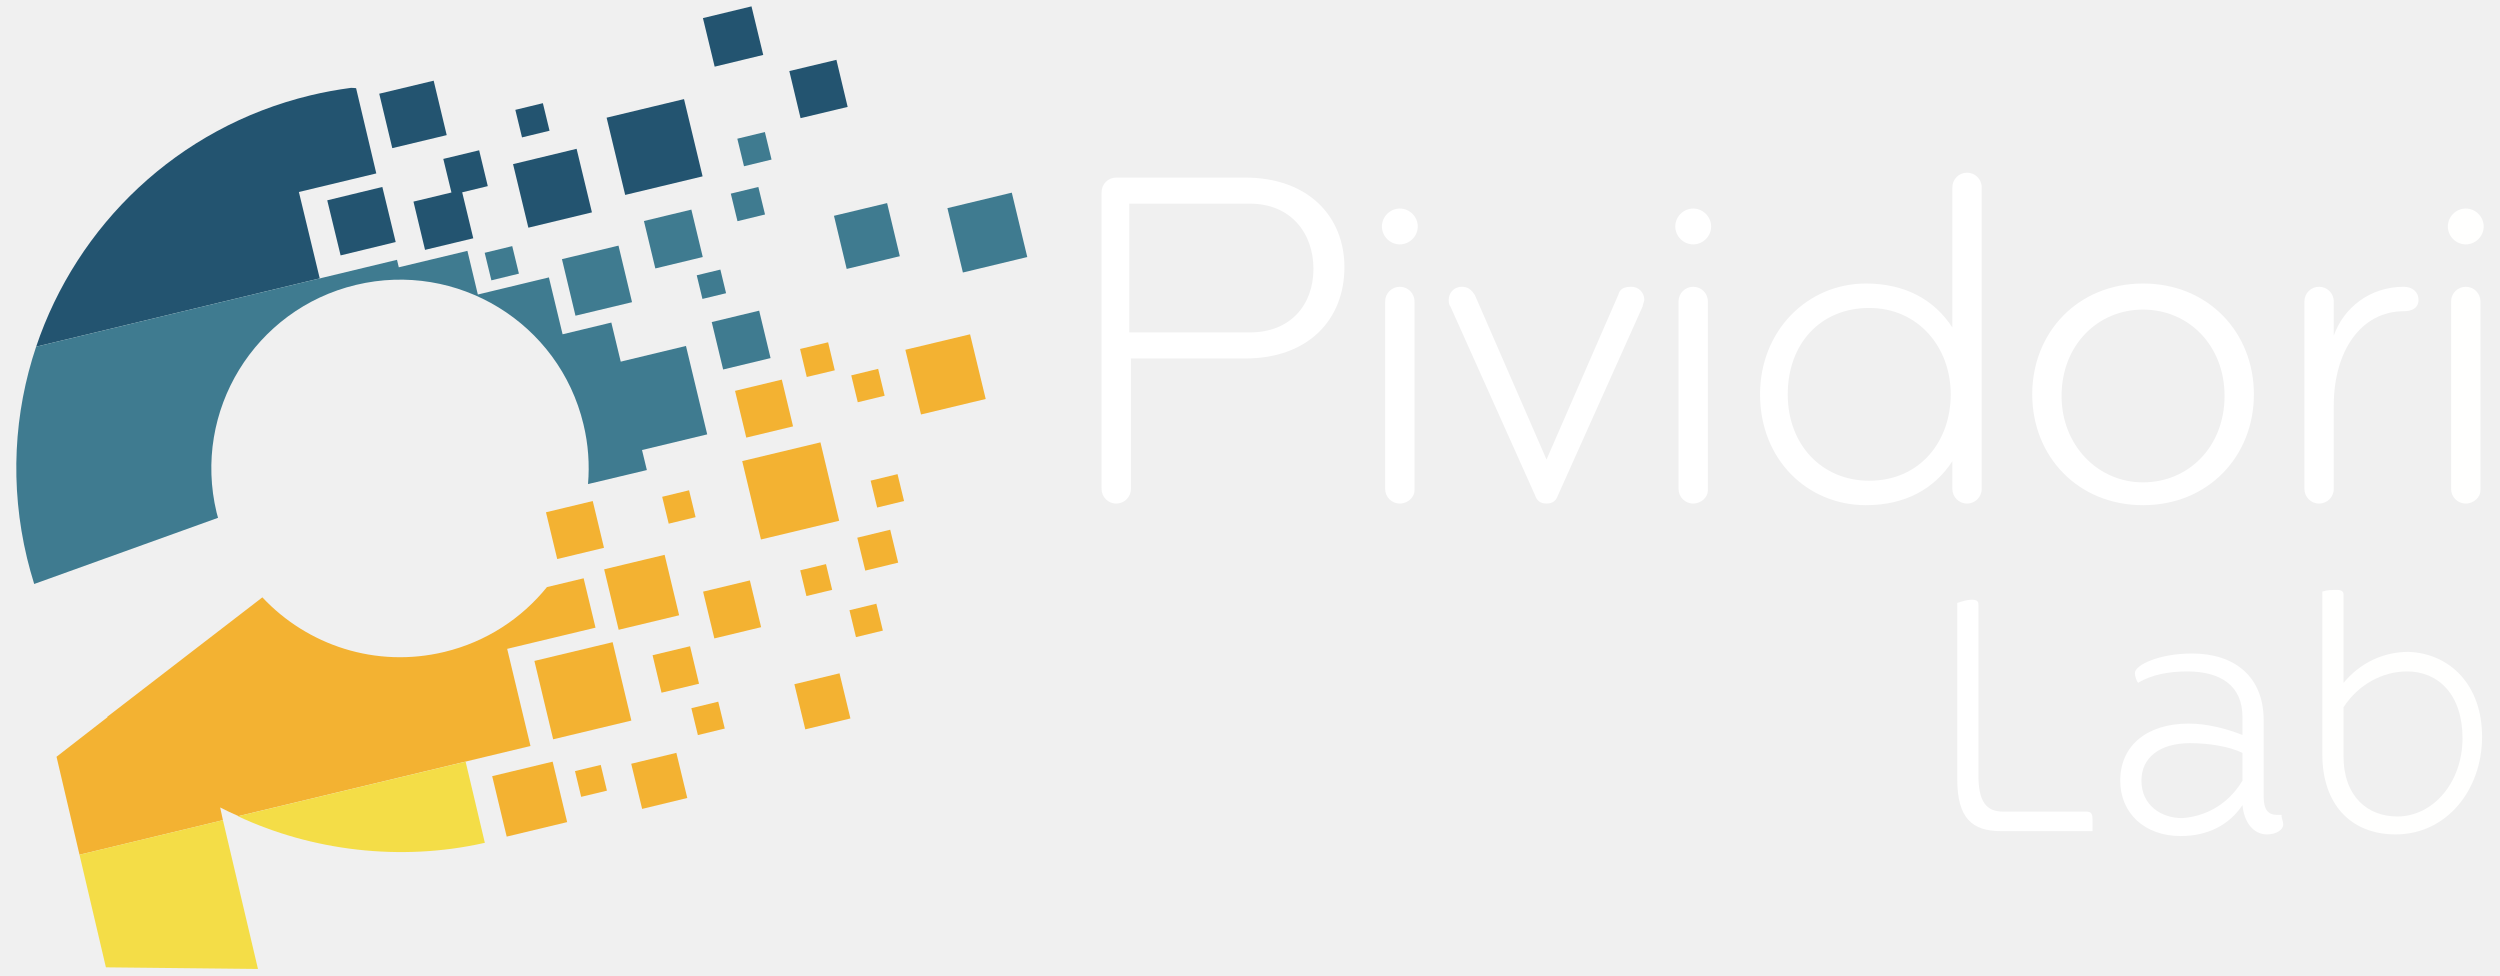
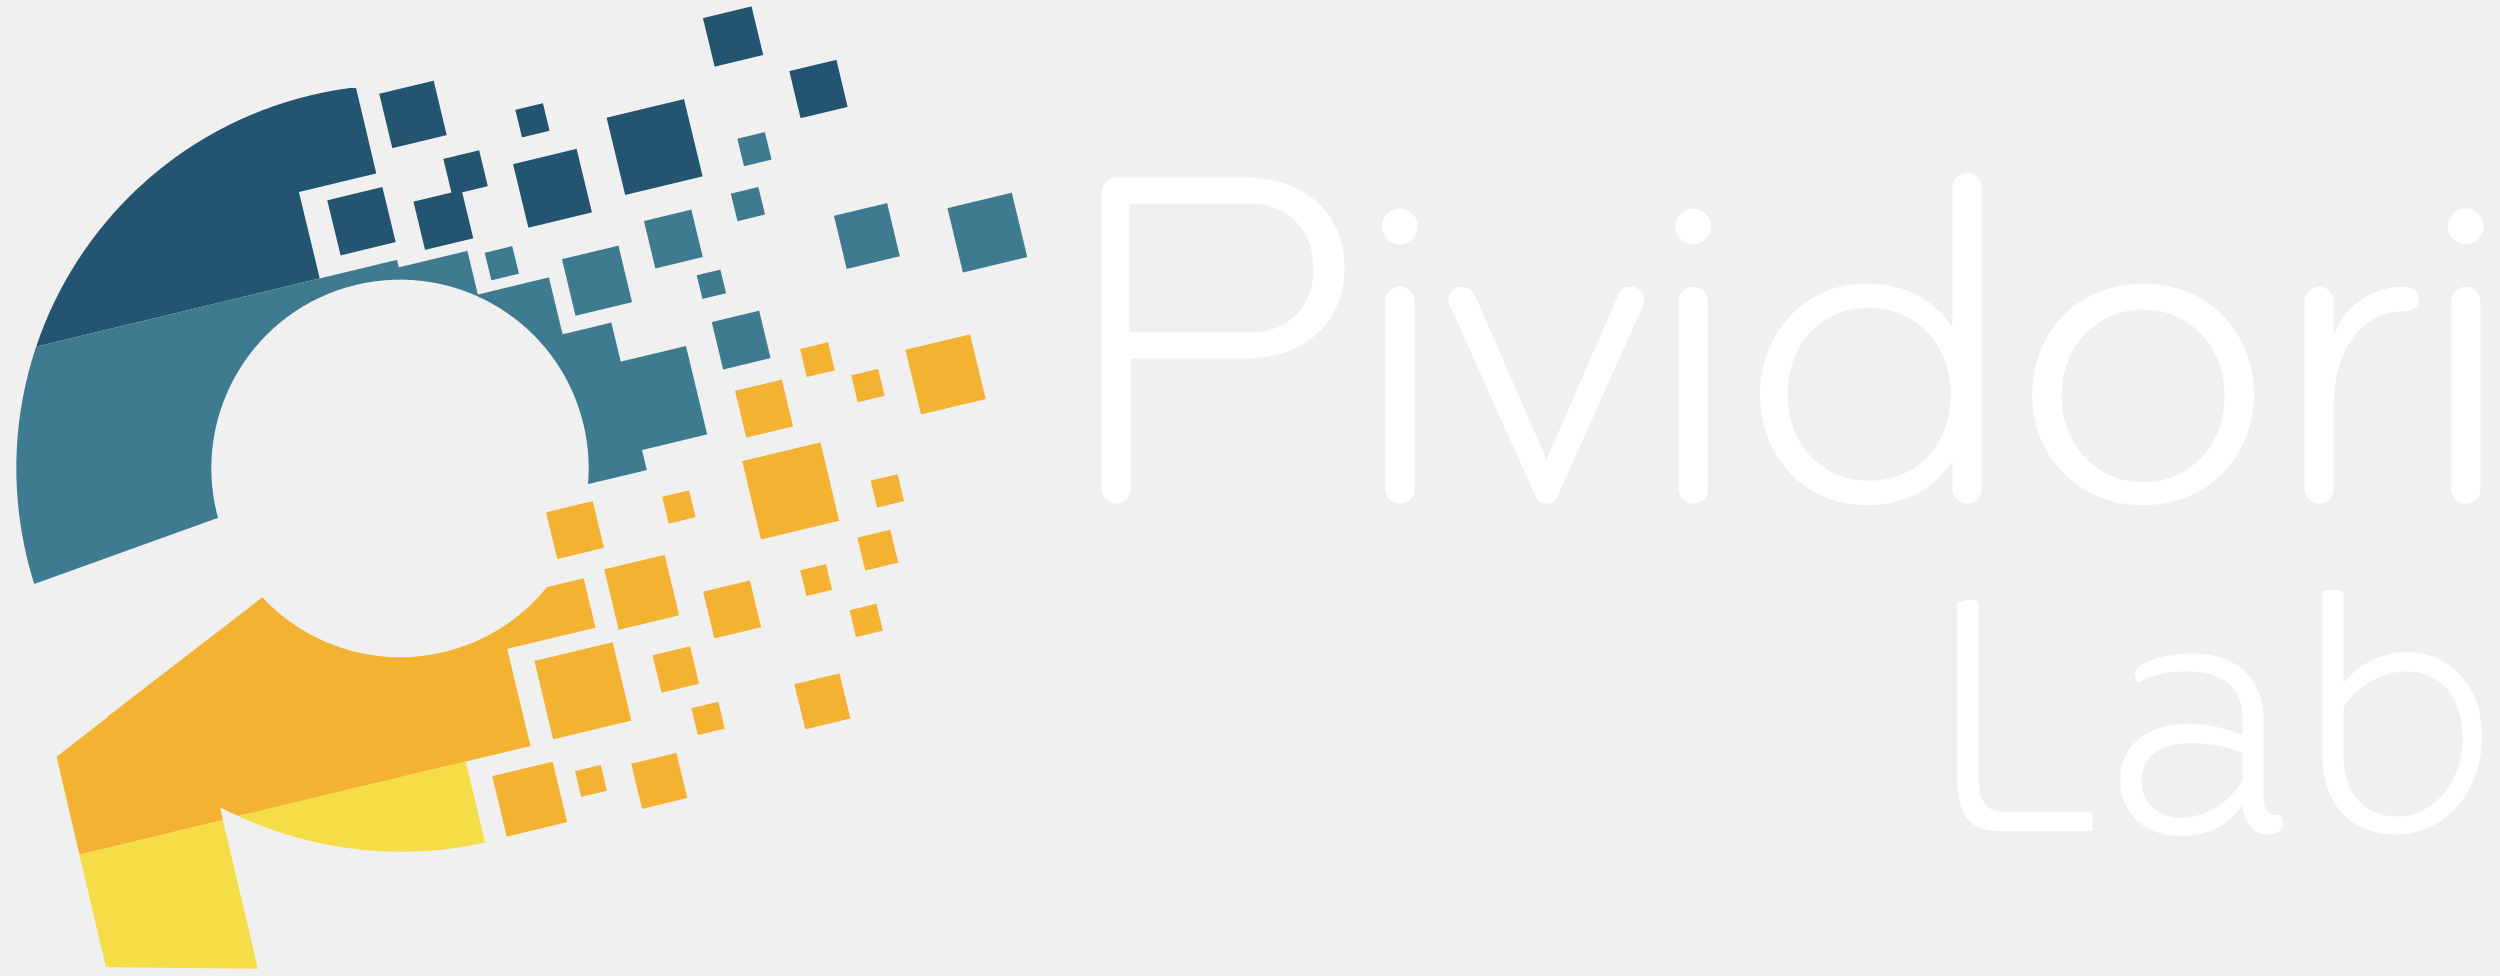
<svg xmlns="http://www.w3.org/2000/svg" version="1.1" id="Layer_1" x="0px" y="0px" viewBox="0 0 153.386 59.84" xml:space="preserve">
  <defs id="defs1003" />
  <style type="text/css" id="style942">
	.st0{fill:#06304C;}
	.st1{fill-rule:evenodd;clip-rule:evenodd;fill:#F3B232;}
	.st2{fill-rule:evenodd;clip-rule:evenodd;fill:#F4DD47;}
	.st3{fill-rule:evenodd;clip-rule:evenodd;fill:#235470;}
	.st4{fill-rule:evenodd;clip-rule:evenodd;fill:#3F7B90;}
</style>
  <g id="g998" transform="translate(-8.804068,-1.895161)">
    <g id="g1268" transform="translate(1.000034,0.3901298)">
      <g id="g960">
        <path class="st0" d="m 84.19,23.5 h -7 v 8 c 0,0.5 -0.4,0.9 -0.9,0.9 -0.5,0 -0.9,-0.4 -0.9,-0.9 V 13.3 c 0,-0.5 0.4,-0.9 0.9,-0.9 h 7.9 c 3.9,0 6.1,2.4 6.1,5.5 0,3.2 -2.2,5.6 -6.1,5.6 z m 0.3,-9.5 h -7.4 v 7.9 h 7.4 c 2.5,0 3.9,-1.7 3.9,-3.9 0,-2.2 -1.4,-4 -3.9,-4 z" id="path944" style="fill:#ffffff;fill-opacity:1" />
        <path class="st0" d="m 93.69,14.3 c 0.6,0 1.1,0.5 1.1,1.1 0,0.6 -0.5,1.1 -1.1,1.1 -0.6,0 -1.1,-0.5 -1.1,-1.1 0,-0.6 0.5,-1.1 1.1,-1.1 z m 0,18.1 c -0.5,0 -0.9,-0.4 -0.9,-0.9 V 20 c 0,-0.5 0.4,-0.9 0.9,-0.9 0.5,0 0.9,0.4 0.9,0.9 v 11.6 c 0,0.4 -0.4,0.8 -0.9,0.8 z" id="path946" style="fill:#ffffff;fill-opacity:1" />
        <path class="st0" d="m 102.69,29.7 4.4,-10.1 c 0.1,-0.4 0.4,-0.5 0.8,-0.5 0.5,0 0.8,0.4 0.8,0.8 0,0.1 -0.1,0.3 -0.1,0.4 l -5.2,11.6 c -0.1,0.3 -0.3,0.5 -0.7,0.5 -0.4,0 -0.6,-0.2 -0.7,-0.5 l -5.2,-11.6 c -0.1,-0.1 -0.1,-0.3 -0.1,-0.4 0,-0.4 0.3,-0.8 0.8,-0.8 0.4,0 0.6,0.2 0.8,0.5 z" id="path948" style="fill:#ffffff;fill-opacity:1" />
        <path class="st0" d="m 111.69,14.3 c 0.6,0 1.1,0.5 1.1,1.1 0,0.6 -0.5,1.1 -1.1,1.1 -0.6,0 -1.1,-0.5 -1.1,-1.1 0,-0.6 0.5,-1.1 1.1,-1.1 z m 0,18.1 c -0.5,0 -0.9,-0.4 -0.9,-0.9 V 20 c 0,-0.5 0.4,-0.9 0.9,-0.9 0.5,0 0.9,0.4 0.9,0.9 v 11.6 c 0,0.4 -0.4,0.8 -0.9,0.8 z" id="path950" style="fill:#ffffff;fill-opacity:1" />
        <path class="st0" d="m 127.59,29.8 c -1.1,1.7 -2.9,2.7 -5.3,2.7 -3.6,0 -6.5,-2.8 -6.5,-6.8 0,-3.9 2.9,-6.8 6.5,-6.8 2.4,0 4.2,1 5.3,2.7 V 13 c 0,-0.5 0.4,-0.9 0.9,-0.9 0.5,0 0.9,0.4 0.9,0.9 v 18.5 c 0,0.5 -0.4,0.9 -0.9,0.9 -0.5,0 -0.9,-0.4 -0.9,-0.9 z m -5.1,1.2 c 3.1,0 5,-2.4 5,-5.3 0,-2.9 -2,-5.3 -5,-5.3 -3,0 -5,2.2 -5,5.3 0,3.1 2.1,5.3 5,5.3 z" id="path952" style="fill:#ffffff;fill-opacity:1" />
        <path class="st0" d="m 139.29,32.5 c -4,0 -6.8,-3 -6.8,-6.8 0,-3.8 2.8,-6.8 6.8,-6.8 4,0 6.8,3 6.8,6.8 0,3.8 -2.8,6.8 -6.8,6.8 z m 0,-12 c -2.8,0 -5,2.2 -5,5.3 0,3 2.2,5.3 5,5.3 2.8,0 5,-2.2 5,-5.3 0,-3.1 -2.2,-5.3 -5,-5.3 z" id="path954" style="fill:#ffffff;fill-opacity:1" />
        <path class="st0" d="m 155.29,20.6 c -2.6,0 -4.3,2.4 -4.3,5.8 v 5.1 c 0,0.5 -0.4,0.9 -0.9,0.9 -0.5,0 -0.9,-0.4 -0.9,-0.9 V 20 c 0,-0.5 0.4,-0.9 0.9,-0.9 0.5,0 0.9,0.4 0.9,0.9 v 2.1 c 0.6,-1.7 2.2,-3 4.3,-3 0.5,0 0.9,0.3 0.9,0.8 0,0.5 -0.4,0.7 -0.9,0.7 z" id="path956" style="fill:#ffffff;fill-opacity:1" />
        <path class="st0" d="m 159.09,14.3 c 0.6,0 1.1,0.5 1.1,1.1 0,0.6 -0.5,1.1 -1.1,1.1 -0.6,0 -1.1,-0.5 -1.1,-1.1 0,-0.6 0.5,-1.1 1.1,-1.1 z m 0,18.1 c -0.5,0 -0.9,-0.4 -0.9,-0.9 V 20 c 0,-0.5 0.4,-0.9 0.9,-0.9 0.5,0 0.9,0.4 0.9,0.9 v 11.6 c 0,0.4 -0.4,0.8 -0.9,0.8 z" id="path958" style="fill:#fffffe;fill-opacity:1" />
      </g>
      <g id="g968">
        <path class="st0" d="m 130.59,52.5 c -1.8,0 -2.7,-0.8 -2.7,-3.2 V 38.5 c 0.3,-0.1 0.6,-0.2 0.9,-0.2 0.3,0 0.4,0.1 0.4,0.3 v 10.5 c 0,1.6 0.5,2.2 1.5,2.2 h 5.1 c 0.3,0 0.4,0.1 0.4,0.5 v 0.7 z" id="path962" style="fill:#ffffff;fill-opacity:1" />
        <path class="st0" d="m 147.79,51.6 c 0,0.1 0.1,0.3 0.1,0.5 0,0.3 -0.4,0.6 -1,0.6 -0.8,0 -1.4,-0.7 -1.5,-1.8 -0.8,1.2 -2.1,1.9 -3.8,1.9 -2.2,0 -3.7,-1.4 -3.7,-3.4 0,-2.2 1.7,-3.5 4.2,-3.5 1.1,0 2.3,0.3 3.3,0.7 v -1.1 c 0,-1.9 -1.3,-2.8 -3.4,-2.8 -1.1,0 -2.2,0.2 -3,0.7 -0.1,-0.1 -0.2,-0.4 -0.2,-0.6 0,-0.5 1.5,-1.2 3.5,-1.2 2.6,0 4.4,1.4 4.4,4.1 v 4.7 c 0,0.8 0.3,1.1 0.8,1.1 h 0.3 z m -2.4,-2.2 v -1.7 c -0.8,-0.4 -2.1,-0.6 -3.2,-0.6 -1.9,0 -3,0.9 -3,2.3 0,1.5 1.2,2.3 2.5,2.3 1.4,-0.1 2.8,-0.8 3.7,-2.3 z" id="path964" style="fill:#ffffff;fill-opacity:1" />
        <path class="st0" d="m 160.09,46.7 c 0,3.3 -2.2,6 -5.3,6 -2.8,0 -4.5,-1.9 -4.5,-4.9 v -10 c 0.3,-0.1 0.6,-0.1 0.9,-0.1 0.3,0 0.4,0.1 0.4,0.3 v 5.4 c 1,-1.2 2.4,-1.9 4,-1.9 2.5,0.1 4.5,2 4.5,5.2 z m -8.5,-1.8 v 3 c 0,2.5 1.5,3.7 3.3,3.7 2.2,0 4,-2.1 4,-4.8 0,-2.7 -1.5,-4.1 -3.4,-4.1 -1.5,0 -3,0.8 -3.9,2.2 z" id="path966" style="fill:#fffffe;fill-opacity:1" />
      </g>
      <g id="g34" transform="translate(6.581742,0.8951605)">
        <path class="st0" d="M 3.44,21.88 25.58,16.56" id="path4" style="clip-rule:evenodd;fill:#235470;fill-rule:evenodd" />
        <g id="g10">
          <path class="st0" d="m 3.44,21.88 17.4,-4.19 -1.28,-5.3 4.75,-1.14 -1.24,-5.23 C 22.97,6.01 22.86,6 22.76,6 21.93,6.11 21.1,6.26 20.27,6.46 12.09,8.43 5.94,14.45 3.44,21.88" id="path6" style="clip-rule:evenodd;fill:#235470;fill-rule:evenodd" />
          <path class="st0" d="m 34.53,6.94 -1.69,0.41 0.41,1.69 1.69,-0.41 z m -7.23,9 2.96,-0.71 -0.68,-2.82 1.57,-0.38 -0.53,-2.2 -2.2,0.53 0.5,2.06 -2.33,0.56 z m -2.62,-3.86 -3.38,0.82 0.82,3.38 3.38,-0.82 z m 8.96,2.5 3.9,-0.94 -0.94,-3.9 -3.9,0.94 z m 5.94,-2.01 4.75,-1.14 -1.14,-4.74 -4.75,1.14 z M 47.33,1 44.35,1.72 45.07,4.7 48.05,3.98 Z m 5.21,3.28 -2.89,0.69 0.69,2.89 2.89,-0.69 z M 25.29,9.7 28.63,8.9 27.83,5.56 24.49,6.36 Z" id="path8" style="clip-rule:evenodd;fill:#235470;fill-rule:evenodd" />
        </g>
        <g id="g18">
          <rect x="38.46" y="22.41" transform="matrix(0.9723,-0.2336,0.2336,0.9723,-4.7459,10.3336)" class="st1" width="5.58" height="5.58" id="rect12" style="clip-rule:evenodd;fill:#3f7b90;fill-rule:evenodd" />
          <path class="st1" d="m 43.64,13.47 -2.91,0.7 0.7,2.91 2.91,-0.7 z m 4.11,-1.39 -1.69,0.41 0.41,1.69 1.69,-0.41 z m 0.05,7.59 -2.91,0.7 0.7,2.91 2.91,-0.7 z m -15.15,-3.96 -1.69,0.41 0.41,1.69 1.69,-0.41 z m 6.52,-0.03 -3.47,0.83 0.83,3.47 3.47,-0.83 z m 8.98,-6.97 -1.69,0.41 0.41,1.69 1.69,-0.41 z m -2.73,8.44 -1.45,0.35 0.35,1.45 1.45,-0.35 z m 10.23,-4.08 -3.26,0.78 0.78,3.26 3.26,-0.78 z m 7.65,-0.64 -3.95,0.95 0.95,3.95 3.95,-0.95 z" id="path14" style="clip-rule:evenodd;fill:#3f7b90;fill-rule:evenodd" />
          <path class="st1" d="M 40.91,29.45 40.17,26.39 38.73,20.4 35.74,21.12 34.9,17.63 30.54,18.68 29.9,16 25.69,17.01 25.58,16.55 3.44,21.88 c -1.36,4.05 -1.63,8.51 -0.56,12.97 0.13,0.54 0.28,1.07 0.44,1.59 L 14.6,32.38 c -0.03,-0.11 -0.06,-0.22 -0.09,-0.33 -1.49,-6.22 2.33,-12.47 8.55,-13.96 6.22,-1.49 12.47,2.33 13.96,8.55 0.3,1.24 0.38,2.47 0.28,3.67 z" id="path16" style="clip-rule:evenodd;fill:#3f7b90;fill-rule:evenodd" />
        </g>
        <g id="g26">
          <path class="st2" d="m 55.04,31.75 1.65,-0.4 -0.4,-1.65 -1.65,0.4 z m -11,13.96 1.65,-0.4 -0.4,-1.65 -1.65,0.4 z m 9.81,-20.42 1.65,-0.4 -0.4,-1.65 -1.65,0.4 z m -5.94,8.42 4.8,-1.15 -1.15,-4.81 -4.8,1.15 z m -5.66,-0.97 1.65,-0.4 -0.4,-1.65 -1.65,0.4 z m 12.06,2.88 2.02,-0.49 -0.49,-2.02 -2.02,0.49 z m -0.57,4.08 1.65,-0.4 -0.4,-1.65 -1.65,0.4 z m -3.11,5.66 2.77,-0.67 -0.67,-2.77 -2.77,0.67 z m 7.1,-19.32 3.97,-0.95 -0.96,-3.97 -3.97,0.95 z m -17.11,24.2 2.77,-0.67 -0.67,-2.77 -2.77,0.67 z m -5.46,-4.27 4.8,-1.15 -1.15,-4.81 -4.8,1.15 z m -2.85,5.97 3.71,-0.89 -0.89,-3.71 -3.71,0.89 z m 4.57,-2.44 1.58,-0.38 -0.38,-1.58 -1.58,0.38 z m 8.17,-9.72 2.87,-0.69 -0.69,-2.87 -2.87,0.69 z m 1.96,-12.32 2.87,-0.69 -0.69,-2.87 -2.87,0.69 z m -5.2,15.65 2.3,-0.55 -0.55,-2.3 -2.3,0.55 z M 39.18,39.25 42.89,38.36 42,34.65 38.29,35.54 Z m -3.77,-4.34 2.87,-0.69 -0.69,-2.87 -2.87,0.69 z M 50.7,37.18 52.28,36.8 51.9,35.22 50.32,35.6 Z m 1.33,-15.57 -1.72,0.41 0.41,1.72 1.72,-0.41 z" id="path20" style="clip-rule:evenodd;fill:#f3b232;fill-rule:evenodd" />
          <g id="g24">
            <path class="st2" d="m 14.73,50.15 c 0.36,0.19 0.74,0.36 1.12,0.53 l 17.92,-4.3 -1.43,-5.96 5.42,-1.3 -0.73,-3.03 -2.25,0.54 c -1.55,1.92 -3.72,3.36 -6.3,3.98 -4.2,1.01 -8.41,-0.41 -11.16,-3.35 L 7.8,44.59 c 0.01,0.01 0.01,0.01 0.02,0.02 l -3.13,2.43 1.41,6.01 8.8,-2.12 z" id="path22" style="clip-rule:evenodd;fill:#f3b232;fill-rule:evenodd" />
          </g>
        </g>
        <g id="g32">
-           <polygon class="st3" points="7.72,59.96 6.1,53.05 14.9,50.93 17.05,60.06 " id="polygon28" style="clip-rule:evenodd;fill:#f4dd47;fill-rule:evenodd" />
-           <path class="st3" d="m 30.97,52.32 c -5.2,1.18 -10.66,0.47 -15.15,-1.63 l 13.97,-3.35 v 0 z" id="path30" style="clip-rule:evenodd;fill:#f4dd47;fill-rule:evenodd" />
+           <polygon class="st3" points="14.9,50.93 17.05,60.06 7.72,59.96 6.1,53.05 " id="polygon28" style="clip-rule:evenodd;fill:#f4dd47;fill-rule:evenodd" transform="translate(-0.00390625,-0.01171875)" />
+           <path class="st3" d="m 30.978,52.3 c -5.2,1.18 -10.66,0.47 -15.15,-1.63 l 13.97,-3.35 v 0 z" id="path30" style="clip-rule:evenodd;fill:#f4dd47;fill-rule:evenodd" />
        </g>
      </g>
    </g>
  </g>
</svg>
